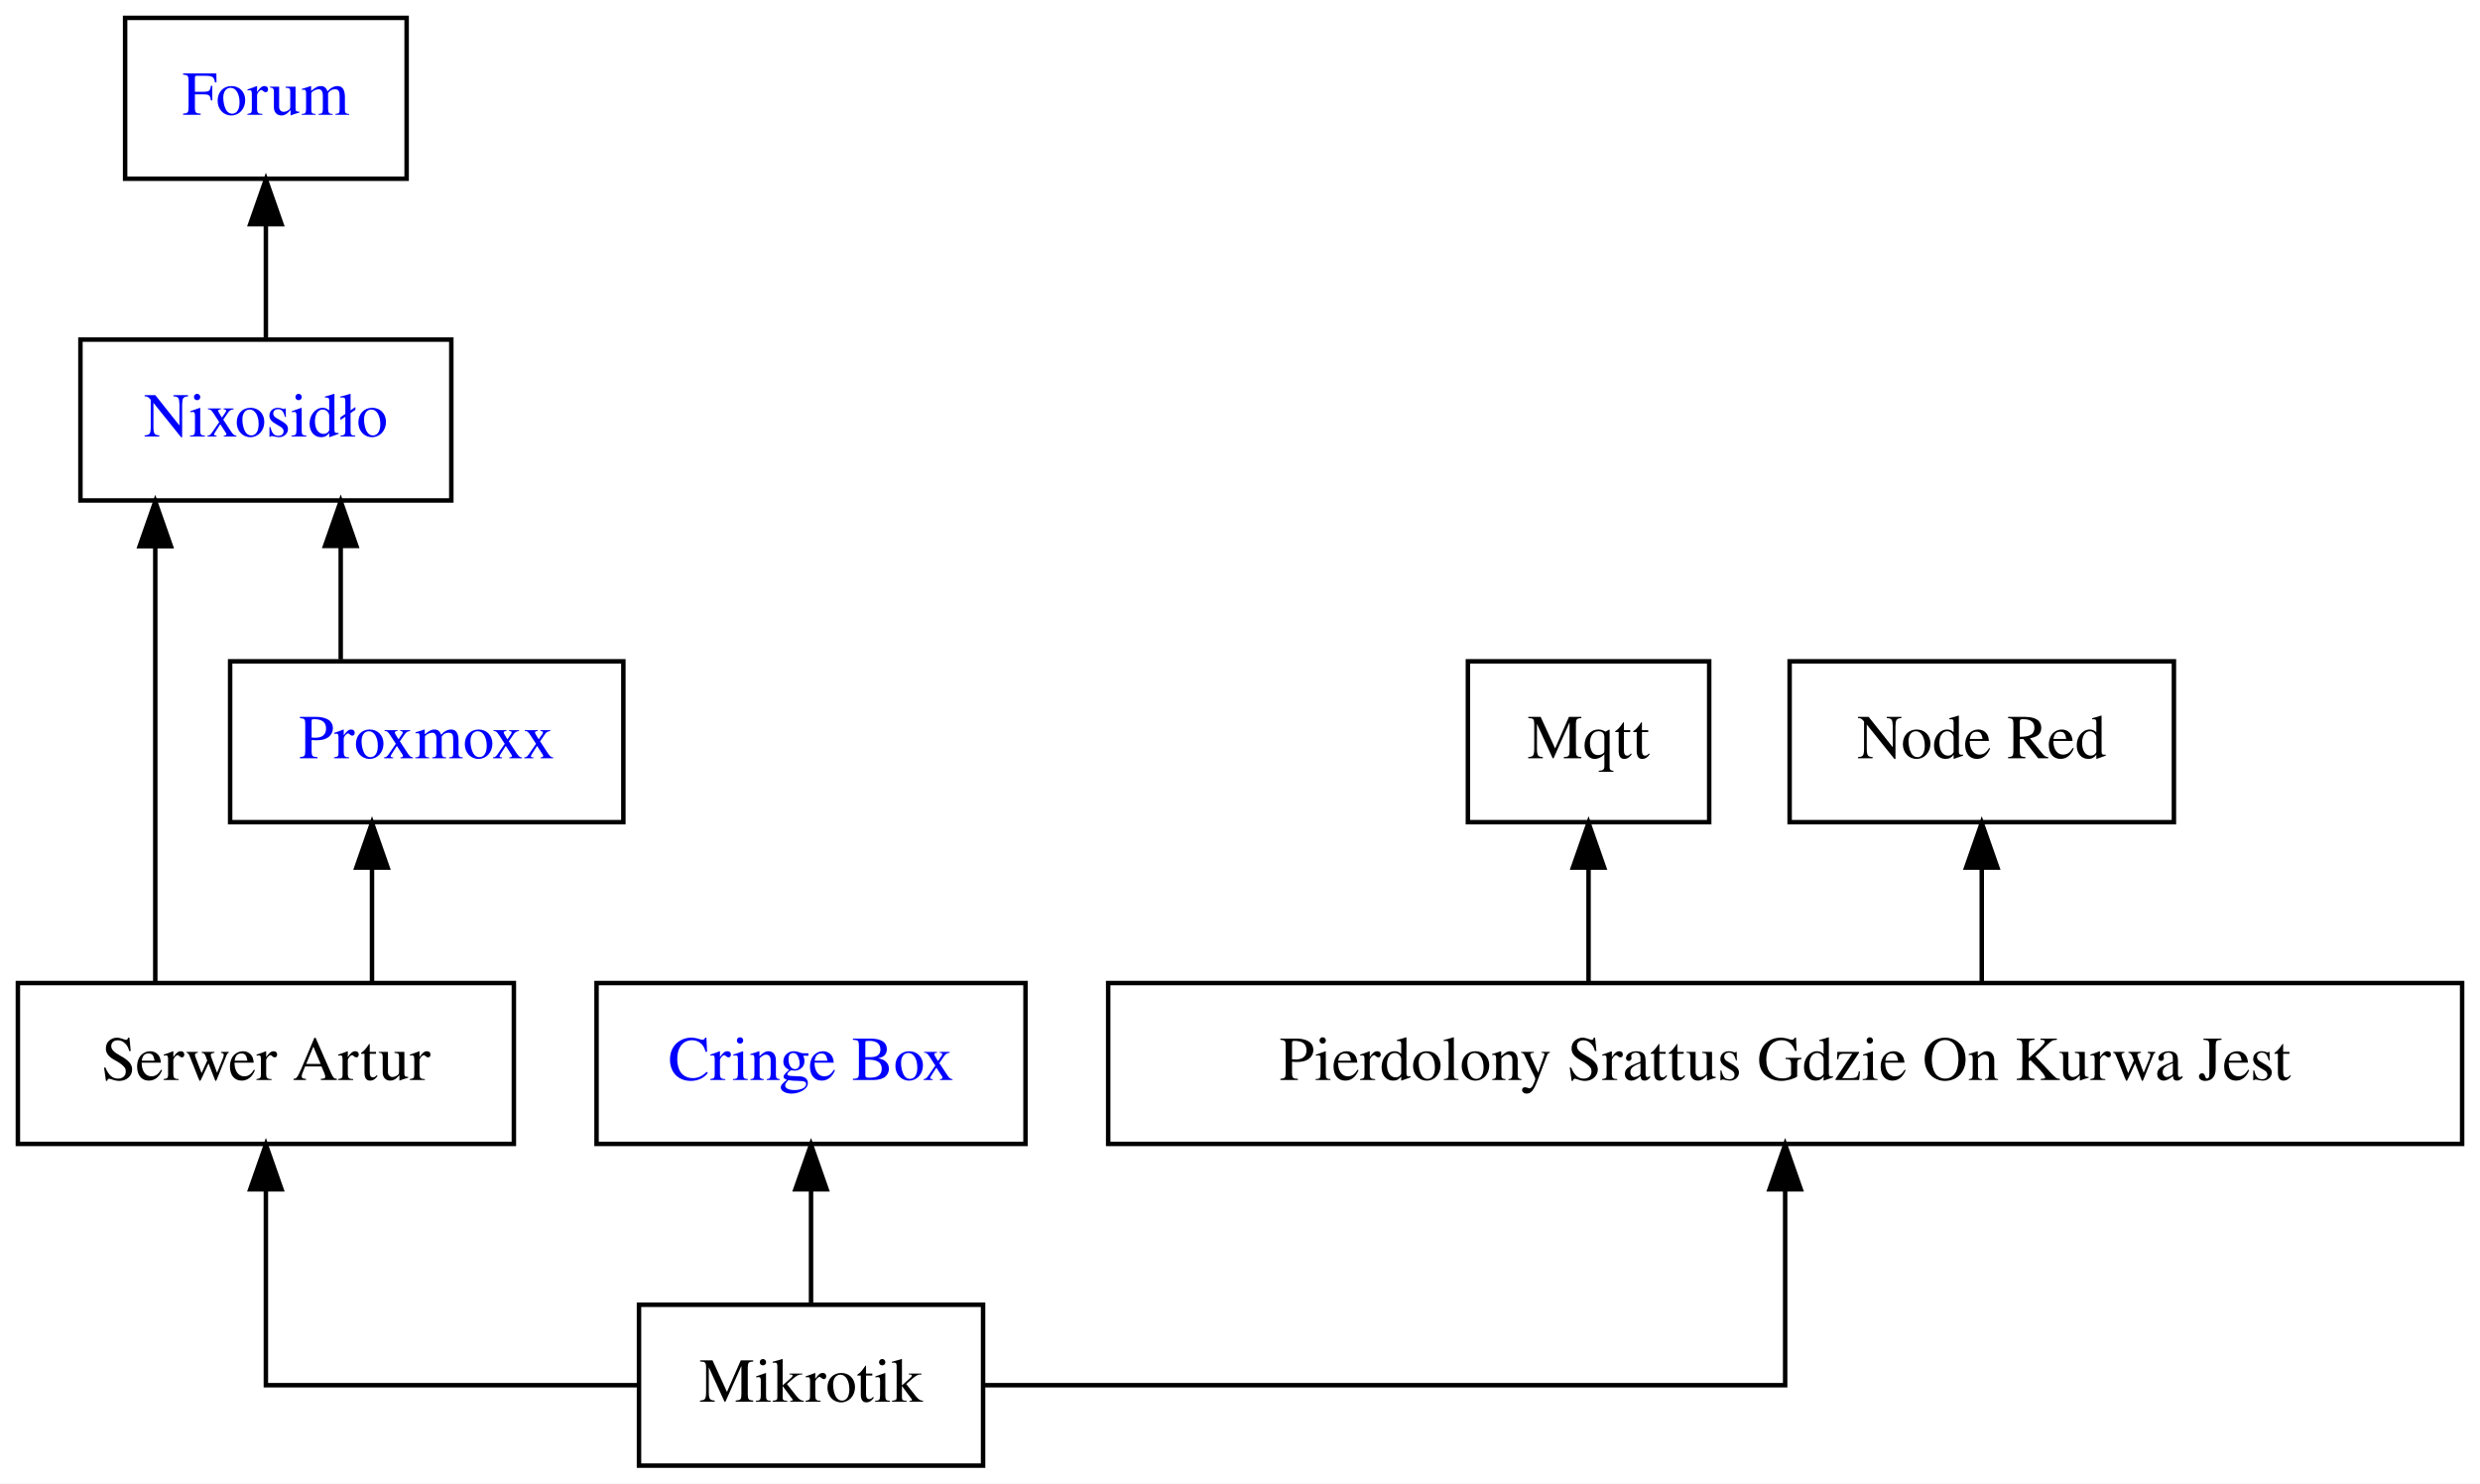
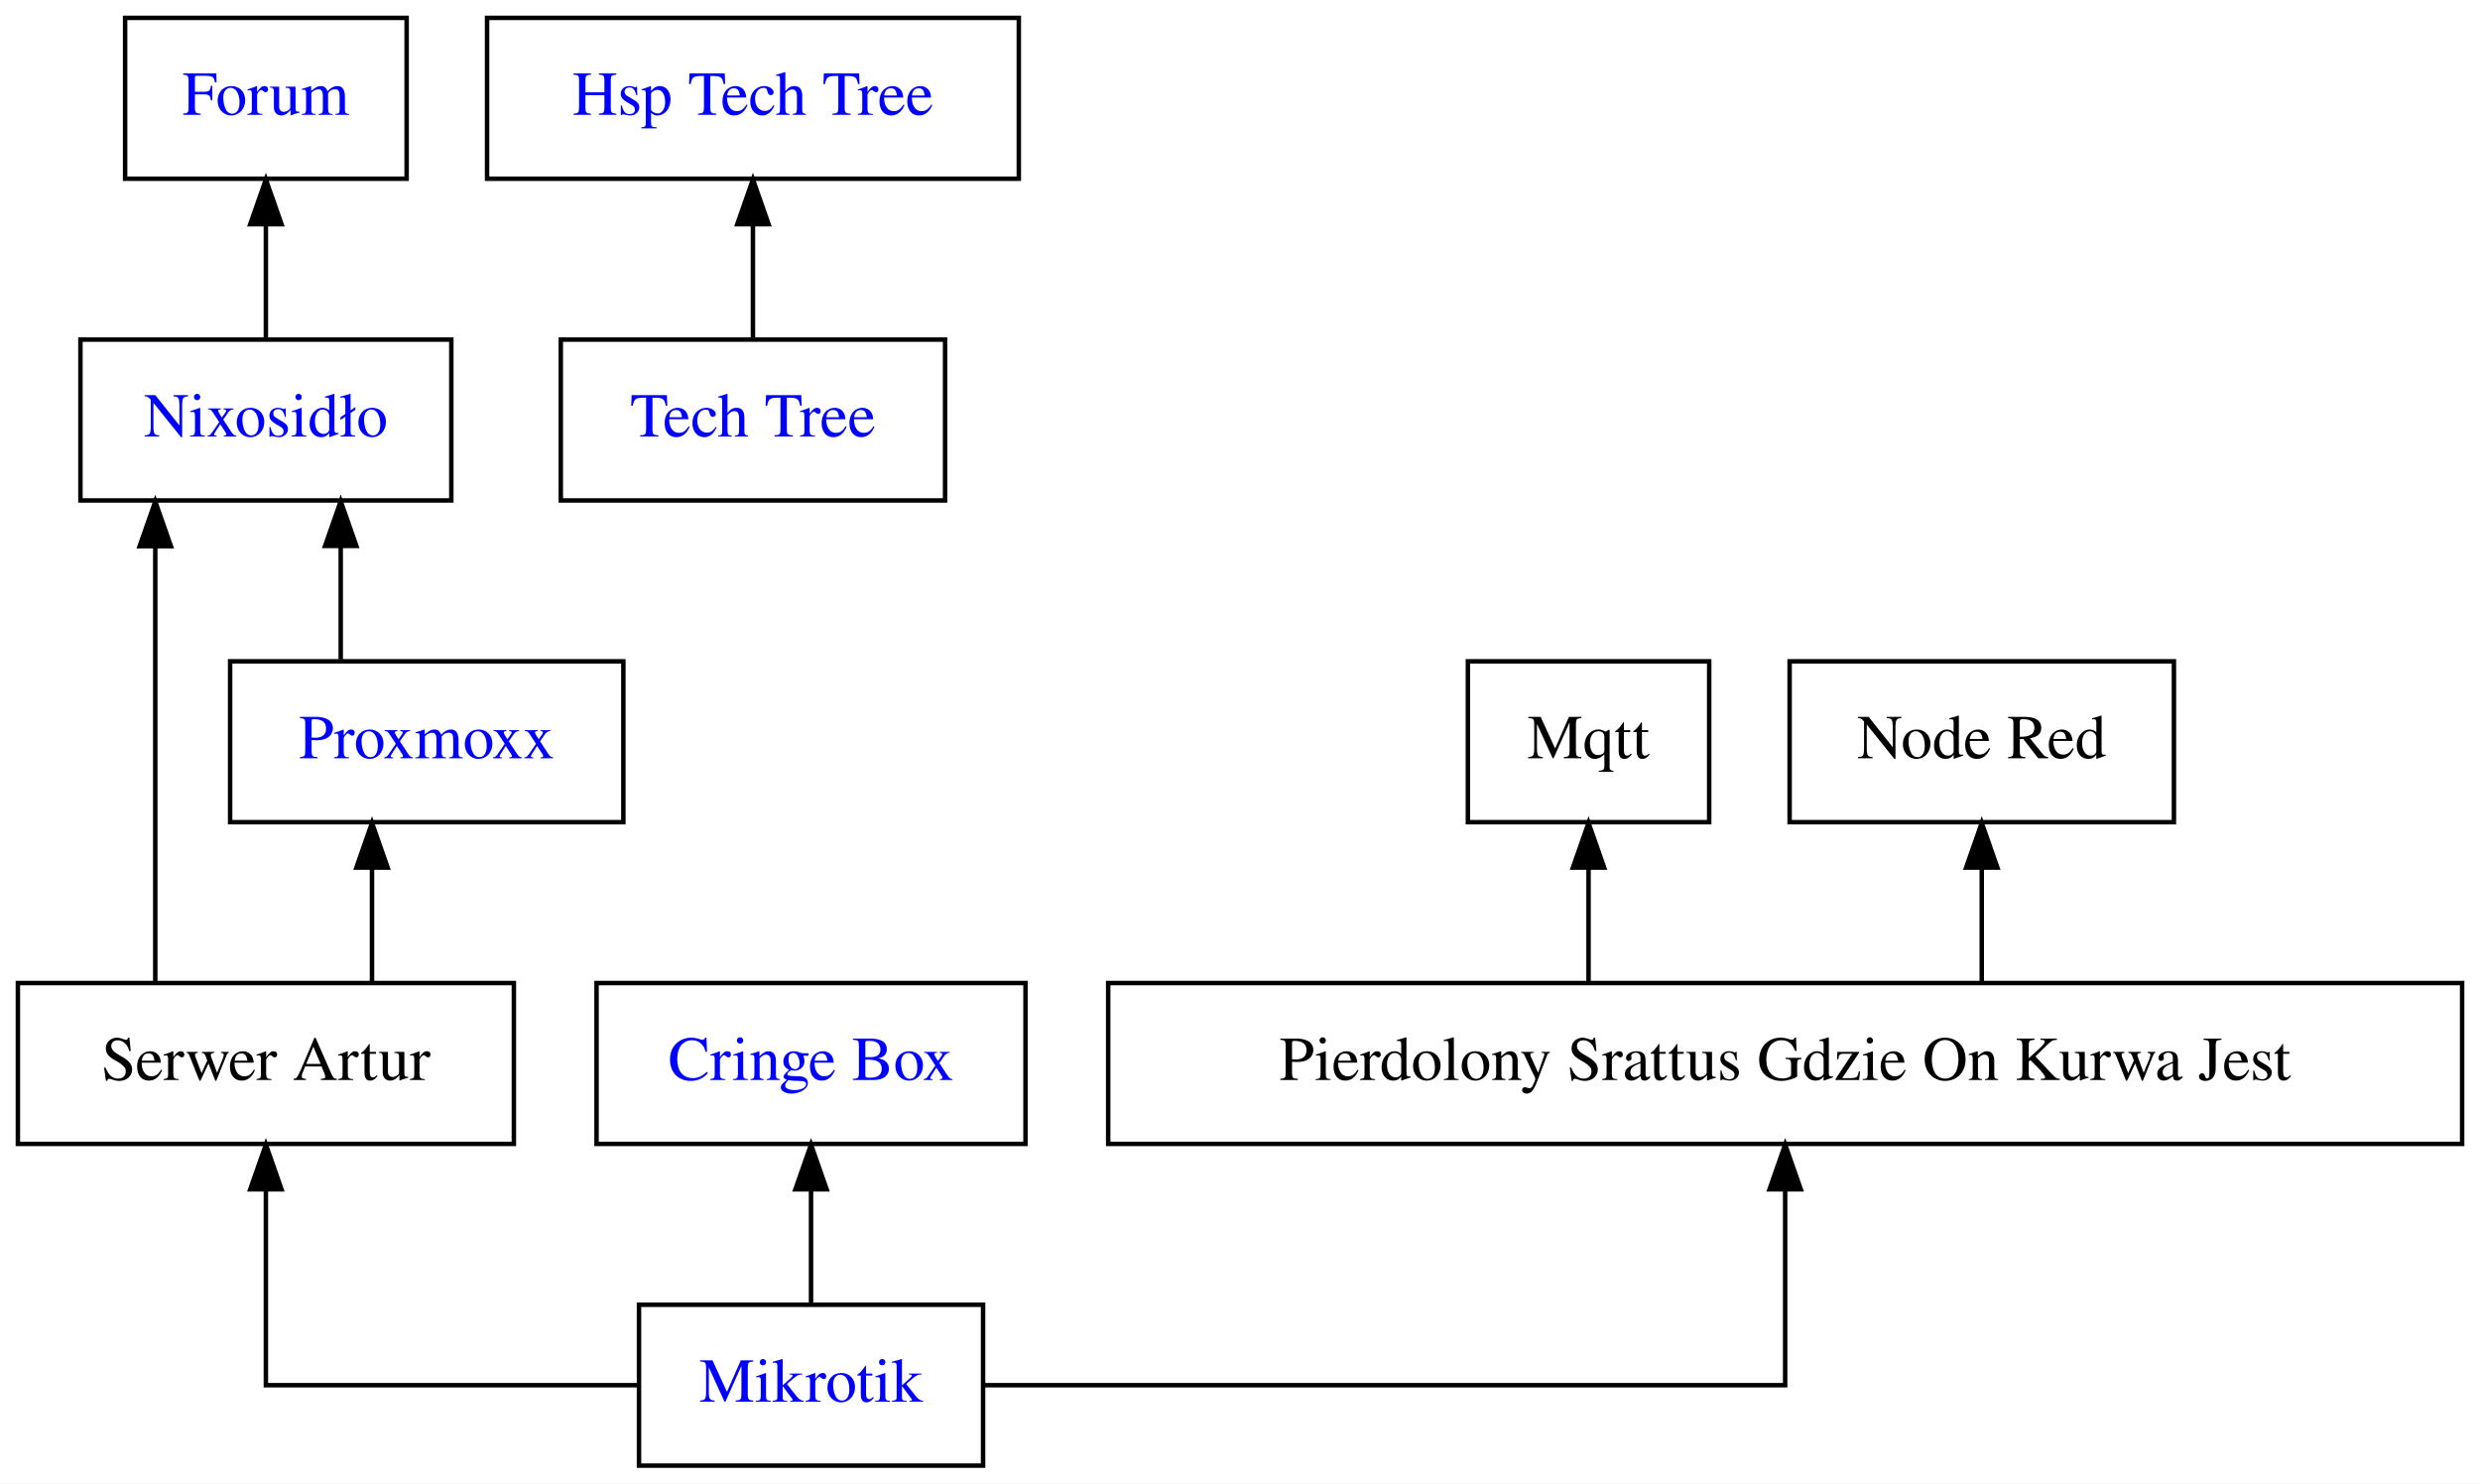
<svg xmlns="http://www.w3.org/2000/svg" xmlns:xlink="http://www.w3.org/1999/xlink" width="555pt" height="332pt" viewBox="0.00 0.00 555.00 332.00">
  <g id="graph0" class="graph" transform="scale(1 1) rotate(0) translate(4 328)">
    <polygon fill="white" stroke="transparent" points="-4,4 -4,-328 551,-328 551,4 -4,4" />
    <g id="node1" class="node">
      <g id="a_node1">
        <a xlink:href="https://forum.hsp.sh/" xlink:title="Forum">
          <polygon fill="none" stroke="black" points="87,-324 24,-324 24,-288 87,-288 87,-324" />
          <text text-anchor="middle" x="55.5" y="-302.3" font-family="Times,serif" font-size="14.00" fill="blue">Forum</text>
        </a>
      </g>
    </g>
    <g id="node2" class="node">
      <g id="a_node2">
        <a xlink:href="ssh://artur.at.hsp.sh" xlink:title="Nixosidło">
          <polygon fill="none" stroke="black" points="97,-252 14,-252 14,-216 97,-216 97,-252" />
          <text text-anchor="middle" x="55.5" y="-230.3" font-family="Times,serif" font-size="14.00" fill="blue">Nixosidło</text>
        </a>
      </g>
    </g>
    <g id="edge1" class="edge">
      <path fill="none" stroke="black" d="M55.5,-277.83C55.5,-277.83 55.5,-252.41 55.5,-252.41" />
      <polygon fill="black" stroke="black" points="52,-277.83 55.5,-287.83 59,-277.83 52,-277.83" />
    </g>
    <g id="node3" class="node">
      <polygon fill="none" stroke="black" points="111,-108 0,-108 0,-72 111,-72 111,-108" />
      <text text-anchor="middle" x="55.5" y="-86.3" font-family="Times,serif" font-size="14.00">Serwer Artur</text>
    </g>
    <g id="edge2" class="edge">
      <path fill="none" stroke="black" d="M30.75,-205.76C30.75,-205.76 30.75,-108.09 30.75,-108.09" />
      <polygon fill="black" stroke="black" points="27.25,-205.76 30.75,-215.76 34.25,-205.76 27.25,-205.76" />
    </g>
    <g id="node4" class="node">
      <g id="a_node4">
        <a xlink:href="https://192.168.88.239:8006/" xlink:title="Proxmoxx">
          <polygon fill="none" stroke="black" points="135.5,-180 47.5,-180 47.5,-144 135.5,-144 135.5,-180" />
          <text text-anchor="middle" x="91.5" y="-158.3" font-family="Times,serif" font-size="14.00" fill="blue">Proxmoxx</text>
        </a>
      </g>
    </g>
    <g id="edge3" class="edge">
      <path fill="none" stroke="black" d="M72.25,-205.83C72.25,-205.83 72.25,-180.41 72.25,-180.41" />
      <polygon fill="black" stroke="black" points="68.75,-205.83 72.25,-215.83 75.75,-205.83 68.75,-205.83" />
    </g>
    <g id="node5" class="node">
-       <polygon fill="none" stroke="black" points="216,-36 139,-36 139,0 216,0 216,-36" />
-       <text text-anchor="middle" x="177.5" y="-14.3" font-family="Times,serif" font-size="14.00">Mikrotik</text>
+       <g id="a_node5">
+         <a xlink:href="http://192.168.88.1/" xlink:title="Mikrotik">
+           <polygon fill="none" stroke="black" points="216,-36 139,-36 139,0 216,0 216,-36" />
+           <text text-anchor="middle" x="177.5" y="-14.3" font-family="Times,serif" font-size="14.00" fill="blue">Mikrotik</text>
+         </a>
+       </g>
    </g>
    <g id="edge5" class="edge">
      <path fill="none" stroke="black" d="M55.5,-61.83C55.5,-61.83 55.5,-18 55.5,-18 55.5,-18 103.16,-18 138.9,-18" />
      <polygon fill="black" stroke="black" points="52,-61.83 55.5,-71.83 59,-61.83 52,-61.83" />
    </g>
    <g id="edge4" class="edge">
      <path fill="none" stroke="black" d="M79.25,-133.83C79.25,-133.83 79.25,-108.41 79.25,-108.41" />
      <polygon fill="black" stroke="black" points="75.75,-133.83 79.25,-143.83 82.75,-133.83 75.75,-133.83" />
    </g>
    <g id="node6" class="node">
      <g id="a_node6">
        <a xlink:href="https://cringe.at.hsp.sh/" xlink:title="Cringe Box">
          <polygon fill="none" stroke="black" points="225.5,-108 129.5,-108 129.5,-72 225.5,-72 225.5,-108" />
          <text text-anchor="middle" x="177.5" y="-86.3" font-family="Times,serif" font-size="14.00" fill="blue">Cringe Box</text>
        </a>
      </g>
    </g>
    <g id="edge6" class="edge">
      <path fill="none" stroke="black" d="M177.5,-61.83C177.5,-61.83 177.5,-36.41 177.5,-36.41" />
      <polygon fill="black" stroke="black" points="174,-61.83 177.5,-71.83 181,-61.83 174,-61.83" />
    </g>
    <g id="node7" class="node">
      <polygon fill="none" stroke="black" points="378.5,-180 324.5,-180 324.5,-144 378.5,-144 378.5,-180" />
      <text text-anchor="middle" x="351.5" y="-158.3" font-family="Times,serif" font-size="14.00">Mqtt</text>
    </g>
    <g id="node8" class="node">
      <polygon fill="none" stroke="black" points="547,-108 244,-108 244,-72 547,-72 547,-108" />
      <text text-anchor="middle" x="395.5" y="-86.3" font-family="Times,serif" font-size="14.00">Pierdolony Srattus Gdzie On Kurwa Jest</text>
    </g>
    <g id="edge7" class="edge">
      <path fill="none" stroke="black" d="M351.5,-133.83C351.5,-133.83 351.5,-108.41 351.5,-108.41" />
      <polygon fill="black" stroke="black" points="348,-133.83 351.5,-143.83 355,-133.83 348,-133.83" />
    </g>
    <g id="edge9" class="edge">
      <path fill="none" stroke="black" d="M395.5,-61.83C395.5,-61.83 395.5,-18 395.5,-18 395.5,-18 278.87,-18 216.22,-18" />
      <polygon fill="black" stroke="black" points="392,-61.83 395.5,-71.83 399,-61.83 392,-61.83" />
    </g>
    <g id="node9" class="node">
      <polygon fill="none" stroke="black" points="482.5,-180 396.5,-180 396.5,-144 482.5,-144 482.5,-180" />
      <text text-anchor="middle" x="439.5" y="-158.3" font-family="Times,serif" font-size="14.00">Node Red</text>
    </g>
    <g id="edge8" class="edge">
      <path fill="none" stroke="black" d="M439.5,-133.83C439.5,-133.83 439.5,-108.41 439.5,-108.41" />
      <polygon fill="black" stroke="black" points="436,-133.83 439.5,-143.83 443,-133.83 436,-133.83" />
    </g>
+     <g id="node10" class="node">
+       <g id="a_node10">
+         <a xlink:href="https://github.com/hspsh/tech-tree" xlink:title="Hsp Tech Tree">
+           <polygon fill="none" stroke="black" points="224,-324 105,-324 105,-288 224,-288 224,-324" />
+           <text text-anchor="middle" x="164.5" y="-302.3" font-family="Times,serif" font-size="14.00" fill="blue">Hsp Tech Tree</text>
+         </a>
+       </g>
+     </g>
+     <g id="node11" class="node">
+       <g id="a_node11">
+         <a xlink:href="https://github.com/hspsh/tech-tree/pkgs/container/tech-tree" xlink:title="Tech Tree">
+           <polygon fill="none" stroke="black" points="207.5,-252 121.5,-252 121.5,-216 207.5,-216 207.5,-252" />
+           <text text-anchor="middle" x="164.5" y="-230.3" font-family="Times,serif" font-size="14.00" fill="blue">Tech Tree</text>
+         </a>
+       </g>
+     </g>
+     <g id="edge10" class="edge">
+       <path fill="none" stroke="black" d="M164.5,-277.83C164.5,-277.83 164.5,-252.41 164.5,-252.41" />
+       <polygon fill="black" stroke="black" points="161,-277.83 164.5,-287.83 168,-277.83 161,-277.83" />
+     </g>
  </g>
</svg>
